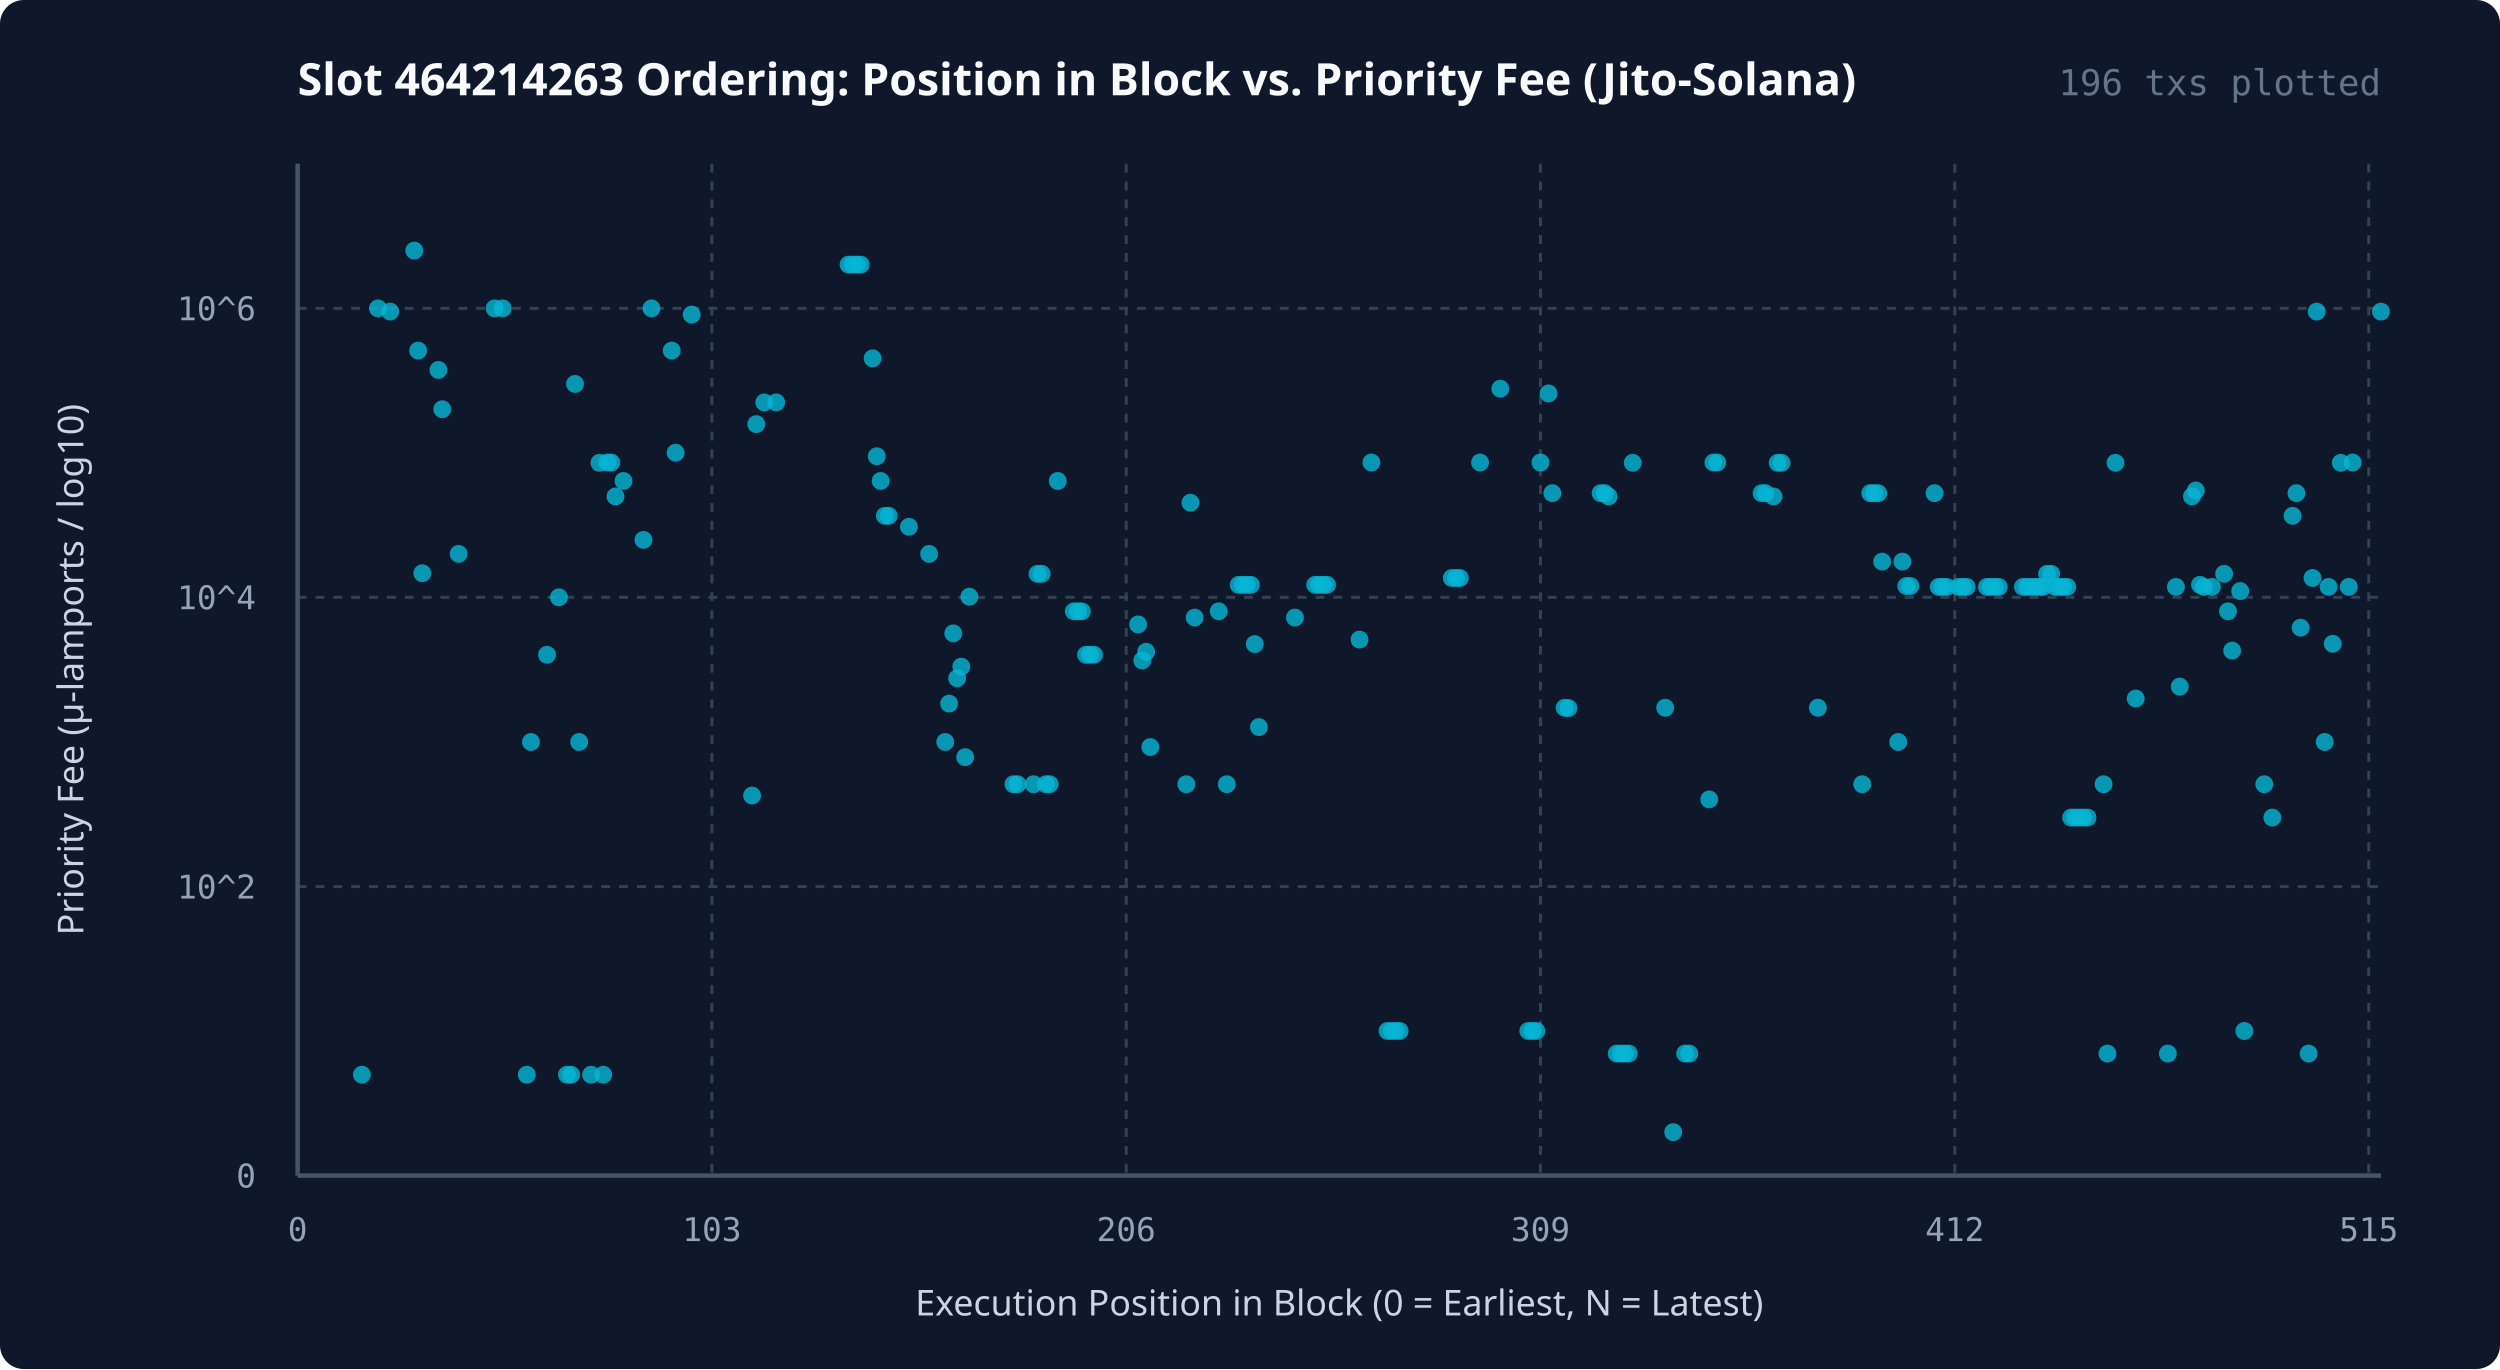
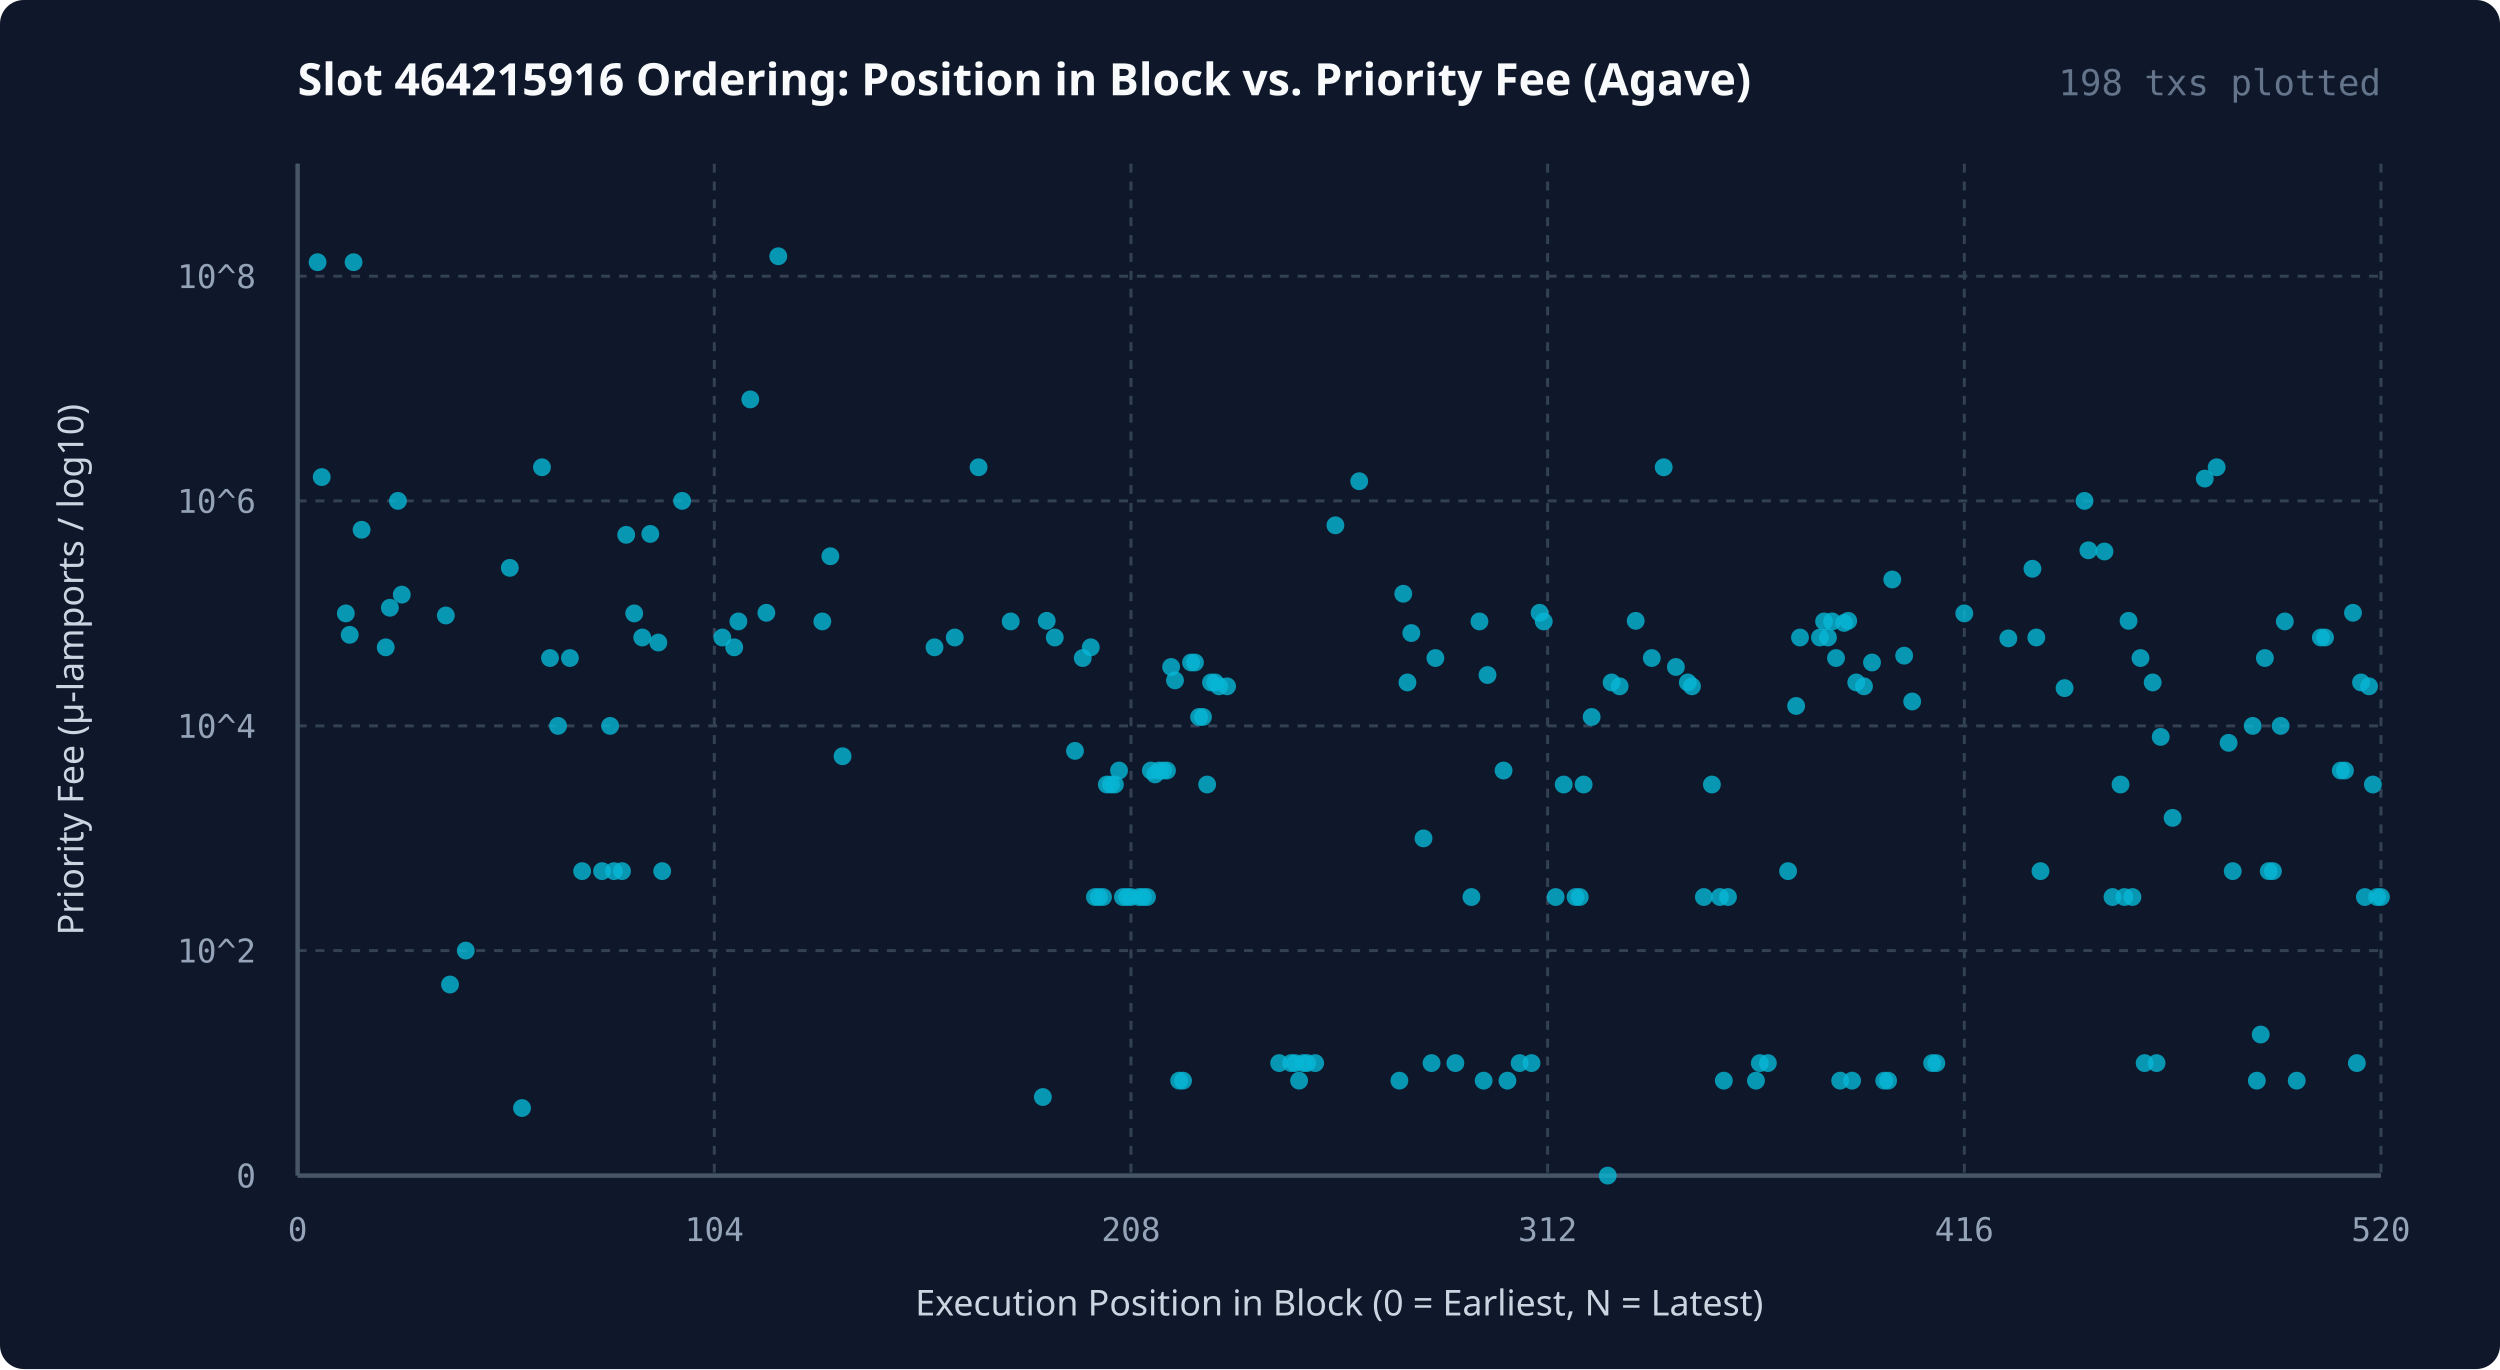
<svg xmlns="http://www.w3.org/2000/svg" viewBox="0 0 840 460" width="100%" height="100%">
  <rect width="840" height="460" fill="#0f172a" rx="8" />
  <text x="100" y="32" fill="#f8fafc" font-size="15" font-weight="600" font-family="system-ui, sans-serif">
-     Slot 464214263 Ordering: Position in Block vs. Priority Fee (Jito-Solana)
+     Slot 464215916 Ordering: Position in Block vs. Priority Fee (Agave)
  </text>
  <text x="800" y="32" fill="#64748b" font-size="12" font-family="monospace" text-anchor="end">
-     196 txs plotted
+     198 txs plotted
  </text>
  <line x1="100" y1="395.0" x2="800" y2="395.0" stroke="#334155" stroke-dasharray="3,3" />
  <text x="86" y="399.0" fill="#94a3b8" font-size="11" font-family="monospace" text-anchor="end">0</text>
-   <line x1="100" y1="297.9" x2="800" y2="297.9" stroke="#334155" stroke-dasharray="3,3" />
-   <text x="86" y="301.9" fill="#94a3b8" font-size="11" font-family="monospace" text-anchor="end">10^2</text>
-   <line x1="100" y1="200.7" x2="800" y2="200.7" stroke="#334155" stroke-dasharray="3,3" />
-   <text x="86" y="204.7" fill="#94a3b8" font-size="11" font-family="monospace" text-anchor="end">10^4</text>
-   <line x1="100" y1="103.6" x2="800" y2="103.6" stroke="#334155" stroke-dasharray="3,3" />
-   <text x="86" y="107.6" fill="#94a3b8" font-size="11" font-family="monospace" text-anchor="end">10^6</text>
+   <line x1="100" y1="319.4" x2="800" y2="319.4" stroke="#334155" stroke-dasharray="3,3" />
+   <text x="86" y="323.4" fill="#94a3b8" font-size="11" font-family="monospace" text-anchor="end">10^2</text>
+   <line x1="100" y1="243.9" x2="800" y2="243.9" stroke="#334155" stroke-dasharray="3,3" />
+   <text x="86" y="247.9" fill="#94a3b8" font-size="11" font-family="monospace" text-anchor="end">10^4</text>
+   <line x1="100" y1="168.3" x2="800" y2="168.3" stroke="#334155" stroke-dasharray="3,3" />
+   <text x="86" y="172.3" fill="#94a3b8" font-size="11" font-family="monospace" text-anchor="end">10^6</text>
+   <line x1="100" y1="92.8" x2="800" y2="92.8" stroke="#334155" stroke-dasharray="3,3" />
+   <text x="86" y="96.8" fill="#94a3b8" font-size="11" font-family="monospace" text-anchor="end">10^8</text>
  <line x1="100.0" y1="55" x2="100.0" y2="395" stroke="#334155" stroke-dasharray="3,3" />
  <text x="100.0" y="417" fill="#94a3b8" font-size="11" font-family="monospace" text-anchor="middle">0</text>
-   <line x1="239.2" y1="55" x2="239.2" y2="395" stroke="#334155" stroke-dasharray="3,3" />
-   <text x="239.2" y="417" fill="#94a3b8" font-size="11" font-family="monospace" text-anchor="middle">103</text>
-   <line x1="378.4" y1="55" x2="378.4" y2="395" stroke="#334155" stroke-dasharray="3,3" />
-   <text x="378.4" y="417" fill="#94a3b8" font-size="11" font-family="monospace" text-anchor="middle">206</text>
-   <line x1="517.6" y1="55" x2="517.6" y2="395" stroke="#334155" stroke-dasharray="3,3" />
-   <text x="517.6" y="417" fill="#94a3b8" font-size="11" font-family="monospace" text-anchor="middle">309</text>
-   <line x1="656.8" y1="55" x2="656.8" y2="395" stroke="#334155" stroke-dasharray="3,3" />
-   <text x="656.8" y="417" fill="#94a3b8" font-size="11" font-family="monospace" text-anchor="middle">412</text>
-   <line x1="795.9" y1="55" x2="795.9" y2="395" stroke="#334155" stroke-dasharray="3,3" />
-   <text x="795.9" y="417" fill="#94a3b8" font-size="11" font-family="monospace" text-anchor="middle">515</text>
+   <line x1="240.0" y1="55" x2="240.0" y2="395" stroke="#334155" stroke-dasharray="3,3" />
+   <text x="240.0" y="417" fill="#94a3b8" font-size="11" font-family="monospace" text-anchor="middle">104</text>
+   <line x1="380.0" y1="55" x2="380.0" y2="395" stroke="#334155" stroke-dasharray="3,3" />
+   <text x="380.0" y="417" fill="#94a3b8" font-size="11" font-family="monospace" text-anchor="middle">208</text>
+   <line x1="520.0" y1="55" x2="520.0" y2="395" stroke="#334155" stroke-dasharray="3,3" />
+   <text x="520.0" y="417" fill="#94a3b8" font-size="11" font-family="monospace" text-anchor="middle">312</text>
+   <line x1="660.0" y1="55" x2="660.0" y2="395" stroke="#334155" stroke-dasharray="3,3" />
+   <text x="660.0" y="417" fill="#94a3b8" font-size="11" font-family="monospace" text-anchor="middle">416</text>
+   <line x1="800.0" y1="55" x2="800.0" y2="395" stroke="#334155" stroke-dasharray="3,3" />
+   <text x="800.0" y="417" fill="#94a3b8" font-size="11" font-family="monospace" text-anchor="middle">520</text>
  <line x1="100" y1="55" x2="100" y2="395" stroke="#475569" stroke-width="1.5" />
  <line x1="100" y1="395" x2="800" y2="395" stroke="#475569" stroke-width="1.5" />
  <text x="450" y="442" fill="#cbd5e1" font-size="12" font-family="system-ui, sans-serif" text-anchor="middle">
    Execution Position in Block (0 = Earliest, N = Latest)
  </text>
  <text transform="rotate(-90)" x="-225" y="28" fill="#cbd5e1" font-size="12" font-family="system-ui, sans-serif" text-anchor="middle">
    Priority Fee (μ-lamports / log10)
  </text>
  <g id="points">
-     <circle cx="121.6" cy="361.1" r="3" fill="#06b6d4" opacity="0.8" />
-     <circle cx="127.0" cy="103.6" r="3" fill="#06b6d4" opacity="0.8" />
-     <circle cx="131.1" cy="104.7" r="3" fill="#06b6d4" opacity="0.8" />
-     <circle cx="139.2" cy="84.2" r="3" fill="#06b6d4" opacity="0.8" />
-     <circle cx="140.5" cy="117.8" r="3" fill="#06b6d4" opacity="0.8" />
-     <circle cx="141.9" cy="192.6" r="3" fill="#06b6d4" opacity="0.8" />
-     <circle cx="147.3" cy="124.3" r="3" fill="#06b6d4" opacity="0.8" />
-     <circle cx="148.6" cy="137.5" r="3" fill="#06b6d4" opacity="0.8" />
-     <circle cx="154.1" cy="186.1" r="3" fill="#06b6d4" opacity="0.8" />
-     <circle cx="166.2" cy="103.6" r="3" fill="#06b6d4" opacity="0.8" />
-     <circle cx="168.9" cy="103.6" r="3" fill="#06b6d4" opacity="0.8" />
-     <circle cx="177.0" cy="361.1" r="3" fill="#06b6d4" opacity="0.8" />
-     <circle cx="178.4" cy="249.3" r="3" fill="#06b6d4" opacity="0.8" />
-     <circle cx="183.8" cy="220.0" r="3" fill="#06b6d4" opacity="0.8" />
-     <circle cx="187.8" cy="200.7" r="3" fill="#06b6d4" opacity="0.8" />
-     <circle cx="190.5" cy="361.1" r="3" fill="#06b6d4" opacity="0.8" />
-     <circle cx="191.9" cy="361.1" r="3" fill="#06b6d4" opacity="0.8" />
-     <circle cx="193.2" cy="129.0" r="3" fill="#06b6d4" opacity="0.8" />
-     <circle cx="194.6" cy="249.3" r="3" fill="#06b6d4" opacity="0.8" />
-     <circle cx="198.6" cy="361.1" r="3" fill="#06b6d4" opacity="0.8" />
-     <circle cx="201.4" cy="155.5" r="3" fill="#06b6d4" opacity="0.8" />
-     <circle cx="202.7" cy="361.1" r="3" fill="#06b6d4" opacity="0.8" />
-     <circle cx="204.1" cy="155.4" r="3" fill="#06b6d4" opacity="0.8" />
-     <circle cx="205.4" cy="155.4" r="3" fill="#06b6d4" opacity="0.8" />
-     <circle cx="206.8" cy="166.8" r="3" fill="#06b6d4" opacity="0.8" />
-     <circle cx="209.5" cy="161.6" r="3" fill="#06b6d4" opacity="0.8" />
-     <circle cx="216.2" cy="181.4" r="3" fill="#06b6d4" opacity="0.8" />
-     <circle cx="218.9" cy="103.6" r="3" fill="#06b6d4" opacity="0.8" />
-     <circle cx="225.7" cy="117.8" r="3" fill="#06b6d4" opacity="0.8" />
-     <circle cx="227.0" cy="152.1" r="3" fill="#06b6d4" opacity="0.8" />
-     <circle cx="232.4" cy="105.7" r="3" fill="#06b6d4" opacity="0.8" />
-     <circle cx="252.7" cy="267.3" r="3" fill="#06b6d4" opacity="0.8" />
-     <circle cx="254.1" cy="142.5" r="3" fill="#06b6d4" opacity="0.8" />
-     <circle cx="256.8" cy="135.2" r="3" fill="#06b6d4" opacity="0.8" />
-     <circle cx="260.8" cy="135.2" r="3" fill="#06b6d4" opacity="0.8" />
-     <circle cx="285.1" cy="88.9" r="3" fill="#06b6d4" opacity="0.8" />
-     <circle cx="286.5" cy="88.9" r="3" fill="#06b6d4" opacity="0.8" />
-     <circle cx="287.8" cy="88.9" r="3" fill="#06b6d4" opacity="0.8" />
-     <circle cx="289.2" cy="88.9" r="3" fill="#06b6d4" opacity="0.8" />
-     <circle cx="293.2" cy="120.4" r="3" fill="#06b6d4" opacity="0.8" />
-     <circle cx="294.6" cy="153.3" r="3" fill="#06b6d4" opacity="0.8" />
-     <circle cx="295.9" cy="161.6" r="3" fill="#06b6d4" opacity="0.8" />
-     <circle cx="297.3" cy="173.3" r="3" fill="#06b6d4" opacity="0.8" />
-     <circle cx="298.6" cy="173.3" r="3" fill="#06b6d4" opacity="0.8" />
-     <circle cx="305.4" cy="177.0" r="3" fill="#06b6d4" opacity="0.8" />
-     <circle cx="312.2" cy="186.1" r="3" fill="#06b6d4" opacity="0.8" />
-     <circle cx="317.6" cy="249.3" r="3" fill="#06b6d4" opacity="0.8" />
-     <circle cx="318.9" cy="236.4" r="3" fill="#06b6d4" opacity="0.8" />
-     <circle cx="320.3" cy="212.8" r="3" fill="#06b6d4" opacity="0.8" />
-     <circle cx="321.6" cy="227.9" r="3" fill="#06b6d4" opacity="0.8" />
-     <circle cx="323.0" cy="224.0" r="3" fill="#06b6d4" opacity="0.8" />
-     <circle cx="324.3" cy="254.4" r="3" fill="#06b6d4" opacity="0.8" />
-     <circle cx="325.7" cy="200.5" r="3" fill="#06b6d4" opacity="0.8" />
-     <circle cx="340.5" cy="263.5" r="3" fill="#06b6d4" opacity="0.8" />
-     <circle cx="341.9" cy="263.5" r="3" fill="#06b6d4" opacity="0.8" />
-     <circle cx="347.3" cy="263.5" r="3" fill="#06b6d4" opacity="0.8" />
-     <circle cx="348.6" cy="192.8" r="3" fill="#06b6d4" opacity="0.8" />
-     <circle cx="350.0" cy="192.8" r="3" fill="#06b6d4" opacity="0.8" />
-     <circle cx="351.4" cy="263.5" r="3" fill="#06b6d4" opacity="0.8" />
-     <circle cx="352.7" cy="263.5" r="3" fill="#06b6d4" opacity="0.8" />
-     <circle cx="355.4" cy="161.6" r="3" fill="#06b6d4" opacity="0.8" />
-     <circle cx="360.8" cy="205.4" r="3" fill="#06b6d4" opacity="0.8" />
-     <circle cx="362.2" cy="205.4" r="3" fill="#06b6d4" opacity="0.8" />
-     <circle cx="363.5" cy="205.4" r="3" fill="#06b6d4" opacity="0.8" />
-     <circle cx="364.9" cy="220.0" r="3" fill="#06b6d4" opacity="0.8" />
-     <circle cx="366.2" cy="220.0" r="3" fill="#06b6d4" opacity="0.8" />
-     <circle cx="367.6" cy="220.0" r="3" fill="#06b6d4" opacity="0.8" />
-     <circle cx="382.4" cy="209.8" r="3" fill="#06b6d4" opacity="0.8" />
-     <circle cx="383.8" cy="221.9" r="3" fill="#06b6d4" opacity="0.8" />
-     <circle cx="385.1" cy="219.0" r="3" fill="#06b6d4" opacity="0.8" />
-     <circle cx="386.5" cy="251.0" r="3" fill="#06b6d4" opacity="0.8" />
-     <circle cx="398.6" cy="263.5" r="3" fill="#06b6d4" opacity="0.8" />
-     <circle cx="400.0" cy="168.9" r="3" fill="#06b6d4" opacity="0.8" />
-     <circle cx="401.4" cy="207.5" r="3" fill="#06b6d4" opacity="0.8" />
-     <circle cx="409.5" cy="205.4" r="3" fill="#06b6d4" opacity="0.8" />
-     <circle cx="412.2" cy="263.5" r="3" fill="#06b6d4" opacity="0.8" />
-     <circle cx="416.2" cy="196.5" r="3" fill="#06b6d4" opacity="0.8" />
-     <circle cx="417.6" cy="196.5" r="3" fill="#06b6d4" opacity="0.8" />
-     <circle cx="418.9" cy="196.5" r="3" fill="#06b6d4" opacity="0.8" />
-     <circle cx="420.3" cy="196.5" r="3" fill="#06b6d4" opacity="0.8" />
-     <circle cx="421.6" cy="216.4" r="3" fill="#06b6d4" opacity="0.8" />
-     <circle cx="423.0" cy="244.3" r="3" fill="#06b6d4" opacity="0.8" />
-     <circle cx="435.1" cy="207.5" r="3" fill="#06b6d4" opacity="0.8" />
-     <circle cx="441.9" cy="196.5" r="3" fill="#06b6d4" opacity="0.8" />
-     <circle cx="443.2" cy="196.5" r="3" fill="#06b6d4" opacity="0.8" />
-     <circle cx="444.6" cy="196.5" r="3" fill="#06b6d4" opacity="0.8" />
-     <circle cx="445.9" cy="196.5" r="3" fill="#06b6d4" opacity="0.8" />
-     <circle cx="456.8" cy="214.9" r="3" fill="#06b6d4" opacity="0.8" />
-     <circle cx="460.8" cy="155.4" r="3" fill="#06b6d4" opacity="0.8" />
-     <circle cx="466.2" cy="346.4" r="3" fill="#06b6d4" opacity="0.8" />
-     <circle cx="467.6" cy="346.4" r="3" fill="#06b6d4" opacity="0.8" />
-     <circle cx="468.9" cy="346.4" r="3" fill="#06b6d4" opacity="0.8" />
-     <circle cx="470.3" cy="346.4" r="3" fill="#06b6d4" opacity="0.8" />
-     <circle cx="487.8" cy="194.2" r="3" fill="#06b6d4" opacity="0.8" />
-     <circle cx="489.2" cy="194.2" r="3" fill="#06b6d4" opacity="0.8" />
-     <circle cx="490.5" cy="194.2" r="3" fill="#06b6d4" opacity="0.8" />
-     <circle cx="497.3" cy="155.4" r="3" fill="#06b6d4" opacity="0.8" />
-     <circle cx="504.1" cy="130.6" r="3" fill="#06b6d4" opacity="0.8" />
-     <circle cx="513.5" cy="346.4" r="3" fill="#06b6d4" opacity="0.8" />
-     <circle cx="514.9" cy="346.4" r="3" fill="#06b6d4" opacity="0.8" />
-     <circle cx="516.2" cy="346.4" r="3" fill="#06b6d4" opacity="0.8" />
-     <circle cx="517.6" cy="155.4" r="3" fill="#06b6d4" opacity="0.8" />
-     <circle cx="520.3" cy="132.2" r="3" fill="#06b6d4" opacity="0.8" />
-     <circle cx="521.6" cy="165.7" r="3" fill="#06b6d4" opacity="0.8" />
-     <circle cx="525.7" cy="237.8" r="3" fill="#06b6d4" opacity="0.8" />
-     <circle cx="527.0" cy="237.9" r="3" fill="#06b6d4" opacity="0.8" />
-     <circle cx="537.8" cy="165.7" r="3" fill="#06b6d4" opacity="0.8" />
-     <circle cx="539.2" cy="165.7" r="3" fill="#06b6d4" opacity="0.8" />
-     <circle cx="540.5" cy="166.8" r="3" fill="#06b6d4" opacity="0.8" />
-     <circle cx="543.2" cy="354.0" r="3" fill="#06b6d4" opacity="0.8" />
-     <circle cx="544.6" cy="354.0" r="3" fill="#06b6d4" opacity="0.8" />
-     <circle cx="545.9" cy="354.0" r="3" fill="#06b6d4" opacity="0.8" />
-     <circle cx="547.3" cy="354.0" r="3" fill="#06b6d4" opacity="0.8" />
-     <circle cx="548.6" cy="155.5" r="3" fill="#06b6d4" opacity="0.8" />
-     <circle cx="559.5" cy="237.8" r="3" fill="#06b6d4" opacity="0.8" />
-     <circle cx="562.2" cy="380.4" r="3" fill="#06b6d4" opacity="0.8" />
-     <circle cx="566.2" cy="354.0" r="3" fill="#06b6d4" opacity="0.8" />
-     <circle cx="567.6" cy="354.0" r="3" fill="#06b6d4" opacity="0.8" />
-     <circle cx="574.3" cy="268.6" r="3" fill="#06b6d4" opacity="0.8" />
-     <circle cx="575.7" cy="155.4" r="3" fill="#06b6d4" opacity="0.8" />
-     <circle cx="577.0" cy="155.4" r="3" fill="#06b6d4" opacity="0.8" />
-     <circle cx="591.9" cy="165.7" r="3" fill="#06b6d4" opacity="0.8" />
-     <circle cx="593.2" cy="165.7" r="3" fill="#06b6d4" opacity="0.8" />
-     <circle cx="595.9" cy="166.8" r="3" fill="#06b6d4" opacity="0.8" />
-     <circle cx="597.3" cy="155.5" r="3" fill="#06b6d4" opacity="0.8" />
-     <circle cx="598.6" cy="155.5" r="3" fill="#06b6d4" opacity="0.8" />
-     <circle cx="610.8" cy="237.8" r="3" fill="#06b6d4" opacity="0.8" />
-     <circle cx="625.7" cy="263.5" r="3" fill="#06b6d4" opacity="0.8" />
-     <circle cx="628.4" cy="165.7" r="3" fill="#06b6d4" opacity="0.8" />
-     <circle cx="629.7" cy="165.7" r="3" fill="#06b6d4" opacity="0.8" />
-     <circle cx="631.1" cy="165.7" r="3" fill="#06b6d4" opacity="0.8" />
-     <circle cx="632.4" cy="188.7" r="3" fill="#06b6d4" opacity="0.8" />
-     <circle cx="637.8" cy="249.3" r="3" fill="#06b6d4" opacity="0.8" />
-     <circle cx="639.2" cy="188.7" r="3" fill="#06b6d4" opacity="0.8" />
-     <circle cx="640.5" cy="196.9" r="3" fill="#06b6d4" opacity="0.8" />
-     <circle cx="641.9" cy="196.9" r="3" fill="#06b6d4" opacity="0.8" />
-     <circle cx="650.0" cy="165.7" r="3" fill="#06b6d4" opacity="0.8" />
-     <circle cx="651.4" cy="197.2" r="3" fill="#06b6d4" opacity="0.8" />
-     <circle cx="652.7" cy="197.2" r="3" fill="#06b6d4" opacity="0.8" />
-     <circle cx="654.1" cy="197.2" r="3" fill="#06b6d4" opacity="0.8" />
-     <circle cx="658.1" cy="197.2" r="3" fill="#06b6d4" opacity="0.8" />
-     <circle cx="659.5" cy="197.2" r="3" fill="#06b6d4" opacity="0.8" />
-     <circle cx="660.8" cy="197.2" r="3" fill="#06b6d4" opacity="0.8" />
-     <circle cx="667.6" cy="197.2" r="3" fill="#06b6d4" opacity="0.8" />
-     <circle cx="668.9" cy="197.2" r="3" fill="#06b6d4" opacity="0.8" />
-     <circle cx="670.3" cy="197.2" r="3" fill="#06b6d4" opacity="0.8" />
-     <circle cx="671.6" cy="197.2" r="3" fill="#06b6d4" opacity="0.8" />
-     <circle cx="679.7" cy="197.2" r="3" fill="#06b6d4" opacity="0.8" />
-     <circle cx="681.1" cy="197.2" r="3" fill="#06b6d4" opacity="0.8" />
-     <circle cx="682.4" cy="197.2" r="3" fill="#06b6d4" opacity="0.8" />
-     <circle cx="683.8" cy="197.2" r="3" fill="#06b6d4" opacity="0.8" />
-     <circle cx="685.1" cy="197.2" r="3" fill="#06b6d4" opacity="0.8" />
-     <circle cx="686.5" cy="197.2" r="3" fill="#06b6d4" opacity="0.8" />
-     <circle cx="687.8" cy="192.8" r="3" fill="#06b6d4" opacity="0.8" />
-     <circle cx="689.2" cy="192.8" r="3" fill="#06b6d4" opacity="0.8" />
-     <circle cx="690.5" cy="197.2" r="3" fill="#06b6d4" opacity="0.8" />
-     <circle cx="691.9" cy="197.2" r="3" fill="#06b6d4" opacity="0.8" />
-     <circle cx="693.2" cy="197.2" r="3" fill="#06b6d4" opacity="0.8" />
-     <circle cx="694.6" cy="197.2" r="3" fill="#06b6d4" opacity="0.8" />
-     <circle cx="695.9" cy="274.7" r="3" fill="#06b6d4" opacity="0.8" />
-     <circle cx="697.3" cy="274.7" r="3" fill="#06b6d4" opacity="0.8" />
-     <circle cx="698.6" cy="274.7" r="3" fill="#06b6d4" opacity="0.8" />
-     <circle cx="700.0" cy="274.7" r="3" fill="#06b6d4" opacity="0.8" />
-     <circle cx="701.4" cy="274.7" r="3" fill="#06b6d4" opacity="0.8" />
-     <circle cx="706.8" cy="263.5" r="3" fill="#06b6d4" opacity="0.8" />
-     <circle cx="708.1" cy="354.0" r="3" fill="#06b6d4" opacity="0.8" />
-     <circle cx="710.8" cy="155.5" r="3" fill="#06b6d4" opacity="0.8" />
-     <circle cx="717.6" cy="234.7" r="3" fill="#06b6d4" opacity="0.8" />
-     <circle cx="728.4" cy="354.0" r="3" fill="#06b6d4" opacity="0.8" />
-     <circle cx="731.1" cy="197.2" r="3" fill="#06b6d4" opacity="0.8" />
-     <circle cx="732.4" cy="230.7" r="3" fill="#06b6d4" opacity="0.8" />
-     <circle cx="736.5" cy="166.8" r="3" fill="#06b6d4" opacity="0.8" />
-     <circle cx="737.8" cy="164.8" r="3" fill="#06b6d4" opacity="0.8" />
-     <circle cx="739.2" cy="196.5" r="3" fill="#06b6d4" opacity="0.8" />
-     <circle cx="740.5" cy="197.2" r="3" fill="#06b6d4" opacity="0.8" />
-     <circle cx="743.2" cy="197.2" r="3" fill="#06b6d4" opacity="0.8" />
-     <circle cx="747.3" cy="192.8" r="3" fill="#06b6d4" opacity="0.8" />
-     <circle cx="748.6" cy="205.4" r="3" fill="#06b6d4" opacity="0.8" />
-     <circle cx="750.0" cy="218.6" r="3" fill="#06b6d4" opacity="0.8" />
-     <circle cx="752.7" cy="198.6" r="3" fill="#06b6d4" opacity="0.8" />
-     <circle cx="754.1" cy="346.4" r="3" fill="#06b6d4" opacity="0.8" />
-     <circle cx="760.8" cy="263.5" r="3" fill="#06b6d4" opacity="0.8" />
-     <circle cx="763.5" cy="274.7" r="3" fill="#06b6d4" opacity="0.8" />
-     <circle cx="770.3" cy="173.3" r="3" fill="#06b6d4" opacity="0.8" />
-     <circle cx="771.6" cy="165.7" r="3" fill="#06b6d4" opacity="0.8" />
-     <circle cx="773.0" cy="210.9" r="3" fill="#06b6d4" opacity="0.8" />
-     <circle cx="775.7" cy="354.0" r="3" fill="#06b6d4" opacity="0.8" />
-     <circle cx="777.0" cy="194.2" r="3" fill="#06b6d4" opacity="0.8" />
-     <circle cx="778.4" cy="104.7" r="3" fill="#06b6d4" opacity="0.8" />
-     <circle cx="781.1" cy="249.3" r="3" fill="#06b6d4" opacity="0.8" />
-     <circle cx="782.4" cy="197.2" r="3" fill="#06b6d4" opacity="0.8" />
-     <circle cx="783.8" cy="216.3" r="3" fill="#06b6d4" opacity="0.8" />
-     <circle cx="786.5" cy="155.5" r="3" fill="#06b6d4" opacity="0.8" />
-     <circle cx="789.2" cy="197.2" r="3" fill="#06b6d4" opacity="0.8" />
-     <circle cx="790.5" cy="155.4" r="3" fill="#06b6d4" opacity="0.8" />
-     <circle cx="800.0" cy="104.7" r="3" fill="#06b6d4" opacity="0.8" />
+     <circle cx="106.7" cy="88.1" r="3" fill="#06b6d4" opacity="0.8" />
+     <circle cx="108.1" cy="160.3" r="3" fill="#06b6d4" opacity="0.8" />
+     <circle cx="116.2" cy="206.1" r="3" fill="#06b6d4" opacity="0.8" />
+     <circle cx="117.5" cy="213.3" r="3" fill="#06b6d4" opacity="0.8" />
+     <circle cx="118.8" cy="88.1" r="3" fill="#06b6d4" opacity="0.8" />
+     <circle cx="121.5" cy="178.0" r="3" fill="#06b6d4" opacity="0.8" />
+     <circle cx="129.6" cy="217.5" r="3" fill="#06b6d4" opacity="0.8" />
+     <circle cx="131.0" cy="204.2" r="3" fill="#06b6d4" opacity="0.8" />
+     <circle cx="133.7" cy="168.3" r="3" fill="#06b6d4" opacity="0.8" />
+     <circle cx="135.0" cy="199.8" r="3" fill="#06b6d4" opacity="0.8" />
+     <circle cx="149.8" cy="206.8" r="3" fill="#06b6d4" opacity="0.8" />
+     <circle cx="151.2" cy="330.8" r="3" fill="#06b6d4" opacity="0.8" />
+     <circle cx="156.5" cy="319.4" r="3" fill="#06b6d4" opacity="0.8" />
+     <circle cx="171.3" cy="190.8" r="3" fill="#06b6d4" opacity="0.8" />
+     <circle cx="175.4" cy="372.3" r="3" fill="#06b6d4" opacity="0.8" />
+     <circle cx="182.1" cy="157.0" r="3" fill="#06b6d4" opacity="0.8" />
+     <circle cx="184.8" cy="221.1" r="3" fill="#06b6d4" opacity="0.8" />
+     <circle cx="187.5" cy="243.9" r="3" fill="#06b6d4" opacity="0.8" />
+     <circle cx="191.5" cy="221.1" r="3" fill="#06b6d4" opacity="0.8" />
+     <circle cx="195.6" cy="292.7" r="3" fill="#06b6d4" opacity="0.8" />
+     <circle cx="202.3" cy="292.7" r="3" fill="#06b6d4" opacity="0.8" />
+     <circle cx="205.0" cy="243.9" r="3" fill="#06b6d4" opacity="0.8" />
+     <circle cx="206.3" cy="292.7" r="3" fill="#06b6d4" opacity="0.8" />
+     <circle cx="209.0" cy="292.7" r="3" fill="#06b6d4" opacity="0.8" />
+     <circle cx="210.4" cy="179.7" r="3" fill="#06b6d4" opacity="0.8" />
+     <circle cx="213.1" cy="206.1" r="3" fill="#06b6d4" opacity="0.8" />
+     <circle cx="215.8" cy="214.2" r="3" fill="#06b6d4" opacity="0.8" />
+     <circle cx="218.5" cy="179.4" r="3" fill="#06b6d4" opacity="0.8" />
+     <circle cx="221.2" cy="215.9" r="3" fill="#06b6d4" opacity="0.8" />
+     <circle cx="222.5" cy="292.7" r="3" fill="#06b6d4" opacity="0.8" />
+     <circle cx="229.2" cy="168.3" r="3" fill="#06b6d4" opacity="0.8" />
+     <circle cx="242.7" cy="214.2" r="3" fill="#06b6d4" opacity="0.8" />
+     <circle cx="246.7" cy="217.5" r="3" fill="#06b6d4" opacity="0.8" />
+     <circle cx="248.1" cy="208.8" r="3" fill="#06b6d4" opacity="0.8" />
+     <circle cx="252.1" cy="134.2" r="3" fill="#06b6d4" opacity="0.8" />
+     <circle cx="257.5" cy="205.9" r="3" fill="#06b6d4" opacity="0.8" />
+     <circle cx="261.5" cy="86.1" r="3" fill="#06b6d4" opacity="0.8" />
+     <circle cx="276.3" cy="208.8" r="3" fill="#06b6d4" opacity="0.8" />
+     <circle cx="279.0" cy="186.9" r="3" fill="#06b6d4" opacity="0.8" />
+     <circle cx="283.1" cy="254.1" r="3" fill="#06b6d4" opacity="0.8" />
+     <circle cx="314.0" cy="217.5" r="3" fill="#06b6d4" opacity="0.8" />
+     <circle cx="320.8" cy="214.2" r="3" fill="#06b6d4" opacity="0.8" />
+     <circle cx="328.8" cy="157.0" r="3" fill="#06b6d4" opacity="0.8" />
+     <circle cx="339.6" cy="208.8" r="3" fill="#06b6d4" opacity="0.8" />
+     <circle cx="350.4" cy="368.6" r="3" fill="#06b6d4" opacity="0.8" />
+     <circle cx="351.7" cy="208.6" r="3" fill="#06b6d4" opacity="0.8" />
+     <circle cx="354.4" cy="214.2" r="3" fill="#06b6d4" opacity="0.8" />
+     <circle cx="361.2" cy="252.3" r="3" fill="#06b6d4" opacity="0.8" />
+     <circle cx="363.8" cy="221.1" r="3" fill="#06b6d4" opacity="0.8" />
+     <circle cx="366.5" cy="217.5" r="3" fill="#06b6d4" opacity="0.8" />
+     <circle cx="367.9" cy="301.4" r="3" fill="#06b6d4" opacity="0.8" />
+     <circle cx="369.2" cy="301.4" r="3" fill="#06b6d4" opacity="0.8" />
+     <circle cx="370.6" cy="301.4" r="3" fill="#06b6d4" opacity="0.8" />
+     <circle cx="371.9" cy="263.6" r="3" fill="#06b6d4" opacity="0.8" />
+     <circle cx="373.3" cy="263.6" r="3" fill="#06b6d4" opacity="0.8" />
+     <circle cx="374.6" cy="263.6" r="3" fill="#06b6d4" opacity="0.8" />
+     <circle cx="376.0" cy="258.9" r="3" fill="#06b6d4" opacity="0.8" />
+     <circle cx="377.3" cy="301.4" r="3" fill="#06b6d4" opacity="0.8" />
+     <circle cx="378.7" cy="301.4" r="3" fill="#06b6d4" opacity="0.8" />
+     <circle cx="380.0" cy="301.4" r="3" fill="#06b6d4" opacity="0.8" />
+     <circle cx="382.7" cy="301.4" r="3" fill="#06b6d4" opacity="0.8" />
+     <circle cx="384.0" cy="301.4" r="3" fill="#06b6d4" opacity="0.8" />
+     <circle cx="385.4" cy="301.4" r="3" fill="#06b6d4" opacity="0.8" />
+     <circle cx="386.7" cy="258.9" r="3" fill="#06b6d4" opacity="0.8" />
+     <circle cx="388.1" cy="260.2" r="3" fill="#06b6d4" opacity="0.8" />
+     <circle cx="389.4" cy="258.9" r="3" fill="#06b6d4" opacity="0.8" />
+     <circle cx="390.8" cy="258.9" r="3" fill="#06b6d4" opacity="0.8" />
+     <circle cx="392.1" cy="258.9" r="3" fill="#06b6d4" opacity="0.8" />
+     <circle cx="393.5" cy="224.1" r="3" fill="#06b6d4" opacity="0.8" />
+     <circle cx="394.8" cy="228.6" r="3" fill="#06b6d4" opacity="0.8" />
+     <circle cx="396.2" cy="363.1" r="3" fill="#06b6d4" opacity="0.8" />
+     <circle cx="397.5" cy="363.1" r="3" fill="#06b6d4" opacity="0.8" />
+     <circle cx="400.2" cy="222.6" r="3" fill="#06b6d4" opacity="0.8" />
+     <circle cx="401.5" cy="222.6" r="3" fill="#06b6d4" opacity="0.8" />
+     <circle cx="402.9" cy="240.9" r="3" fill="#06b6d4" opacity="0.8" />
+     <circle cx="404.2" cy="240.9" r="3" fill="#06b6d4" opacity="0.8" />
+     <circle cx="405.6" cy="263.6" r="3" fill="#06b6d4" opacity="0.8" />
+     <circle cx="406.9" cy="229.3" r="3" fill="#06b6d4" opacity="0.8" />
+     <circle cx="408.3" cy="229.3" r="3" fill="#06b6d4" opacity="0.8" />
+     <circle cx="409.6" cy="230.6" r="3" fill="#06b6d4" opacity="0.8" />
+     <circle cx="412.3" cy="230.6" r="3" fill="#06b6d4" opacity="0.8" />
+     <circle cx="429.8" cy="357.2" r="3" fill="#06b6d4" opacity="0.8" />
+     <circle cx="433.8" cy="357.2" r="3" fill="#06b6d4" opacity="0.8" />
+     <circle cx="435.2" cy="357.2" r="3" fill="#06b6d4" opacity="0.8" />
+     <circle cx="436.5" cy="363.1" r="3" fill="#06b6d4" opacity="0.8" />
+     <circle cx="437.9" cy="357.2" r="3" fill="#06b6d4" opacity="0.8" />
+     <circle cx="439.2" cy="357.2" r="3" fill="#06b6d4" opacity="0.8" />
+     <circle cx="441.9" cy="357.2" r="3" fill="#06b6d4" opacity="0.8" />
+     <circle cx="448.7" cy="176.5" r="3" fill="#06b6d4" opacity="0.8" />
+     <circle cx="456.7" cy="161.7" r="3" fill="#06b6d4" opacity="0.8" />
+     <circle cx="470.2" cy="363.1" r="3" fill="#06b6d4" opacity="0.8" />
+     <circle cx="471.5" cy="199.5" r="3" fill="#06b6d4" opacity="0.8" />
+     <circle cx="472.9" cy="229.3" r="3" fill="#06b6d4" opacity="0.8" />
+     <circle cx="474.2" cy="212.7" r="3" fill="#06b6d4" opacity="0.8" />
+     <circle cx="478.3" cy="281.7" r="3" fill="#06b6d4" opacity="0.8" />
+     <circle cx="481.0" cy="357.2" r="3" fill="#06b6d4" opacity="0.8" />
+     <circle cx="482.3" cy="221.1" r="3" fill="#06b6d4" opacity="0.8" />
+     <circle cx="489.0" cy="357.2" r="3" fill="#06b6d4" opacity="0.8" />
+     <circle cx="494.4" cy="301.4" r="3" fill="#06b6d4" opacity="0.8" />
+     <circle cx="497.1" cy="208.8" r="3" fill="#06b6d4" opacity="0.8" />
+     <circle cx="498.5" cy="363.1" r="3" fill="#06b6d4" opacity="0.8" />
+     <circle cx="499.8" cy="226.8" r="3" fill="#06b6d4" opacity="0.8" />
+     <circle cx="505.2" cy="258.9" r="3" fill="#06b6d4" opacity="0.8" />
+     <circle cx="506.5" cy="363.1" r="3" fill="#06b6d4" opacity="0.8" />
+     <circle cx="510.6" cy="357.2" r="3" fill="#06b6d4" opacity="0.8" />
+     <circle cx="514.6" cy="357.2" r="3" fill="#06b6d4" opacity="0.8" />
+     <circle cx="517.3" cy="205.9" r="3" fill="#06b6d4" opacity="0.8" />
+     <circle cx="518.7" cy="208.8" r="3" fill="#06b6d4" opacity="0.8" />
+     <circle cx="522.7" cy="301.4" r="3" fill="#06b6d4" opacity="0.8" />
+     <circle cx="525.4" cy="263.6" r="3" fill="#06b6d4" opacity="0.8" />
+     <circle cx="529.4" cy="301.4" r="3" fill="#06b6d4" opacity="0.8" />
+     <circle cx="530.8" cy="301.4" r="3" fill="#06b6d4" opacity="0.8" />
+     <circle cx="532.1" cy="263.6" r="3" fill="#06b6d4" opacity="0.8" />
+     <circle cx="534.8" cy="240.9" r="3" fill="#06b6d4" opacity="0.8" />
+     <circle cx="540.2" cy="395.0" r="3" fill="#06b6d4" opacity="0.8" />
+     <circle cx="541.5" cy="229.3" r="3" fill="#06b6d4" opacity="0.8" />
+     <circle cx="544.2" cy="230.6" r="3" fill="#06b6d4" opacity="0.8" />
+     <circle cx="549.6" cy="208.6" r="3" fill="#06b6d4" opacity="0.8" />
+     <circle cx="555.0" cy="221.1" r="3" fill="#06b6d4" opacity="0.8" />
+     <circle cx="559.0" cy="157.0" r="3" fill="#06b6d4" opacity="0.8" />
+     <circle cx="563.1" cy="224.1" r="3" fill="#06b6d4" opacity="0.8" />
+     <circle cx="567.1" cy="229.3" r="3" fill="#06b6d4" opacity="0.8" />
+     <circle cx="568.5" cy="230.6" r="3" fill="#06b6d4" opacity="0.8" />
+     <circle cx="572.5" cy="301.4" r="3" fill="#06b6d4" opacity="0.8" />
+     <circle cx="575.2" cy="263.6" r="3" fill="#06b6d4" opacity="0.8" />
+     <circle cx="577.9" cy="301.4" r="3" fill="#06b6d4" opacity="0.8" />
+     <circle cx="579.2" cy="363.1" r="3" fill="#06b6d4" opacity="0.8" />
+     <circle cx="580.6" cy="301.4" r="3" fill="#06b6d4" opacity="0.8" />
+     <circle cx="590.0" cy="363.1" r="3" fill="#06b6d4" opacity="0.8" />
+     <circle cx="591.3" cy="357.2" r="3" fill="#06b6d4" opacity="0.8" />
+     <circle cx="594.0" cy="357.2" r="3" fill="#06b6d4" opacity="0.8" />
+     <circle cx="600.8" cy="292.7" r="3" fill="#06b6d4" opacity="0.8" />
+     <circle cx="603.5" cy="237.2" r="3" fill="#06b6d4" opacity="0.8" />
+     <circle cx="604.8" cy="214.2" r="3" fill="#06b6d4" opacity="0.8" />
+     <circle cx="611.5" cy="214.2" r="3" fill="#06b6d4" opacity="0.8" />
+     <circle cx="612.9" cy="208.8" r="3" fill="#06b6d4" opacity="0.8" />
+     <circle cx="614.2" cy="214.2" r="3" fill="#06b6d4" opacity="0.8" />
+     <circle cx="615.6" cy="208.8" r="3" fill="#06b6d4" opacity="0.8" />
+     <circle cx="616.9" cy="221.1" r="3" fill="#06b6d4" opacity="0.8" />
+     <circle cx="618.3" cy="363.1" r="3" fill="#06b6d4" opacity="0.8" />
+     <circle cx="619.6" cy="209.3" r="3" fill="#06b6d4" opacity="0.8" />
+     <circle cx="621.0" cy="208.6" r="3" fill="#06b6d4" opacity="0.8" />
+     <circle cx="622.3" cy="363.1" r="3" fill="#06b6d4" opacity="0.8" />
+     <circle cx="623.7" cy="229.3" r="3" fill="#06b6d4" opacity="0.8" />
+     <circle cx="626.3" cy="230.6" r="3" fill="#06b6d4" opacity="0.8" />
+     <circle cx="629.0" cy="222.6" r="3" fill="#06b6d4" opacity="0.8" />
+     <circle cx="633.1" cy="363.1" r="3" fill="#06b6d4" opacity="0.8" />
+     <circle cx="634.4" cy="363.1" r="3" fill="#06b6d4" opacity="0.8" />
+     <circle cx="635.8" cy="194.7" r="3" fill="#06b6d4" opacity="0.8" />
+     <circle cx="639.8" cy="220.3" r="3" fill="#06b6d4" opacity="0.8" />
+     <circle cx="642.5" cy="235.7" r="3" fill="#06b6d4" opacity="0.8" />
+     <circle cx="649.2" cy="357.2" r="3" fill="#06b6d4" opacity="0.8" />
+     <circle cx="650.6" cy="357.2" r="3" fill="#06b6d4" opacity="0.8" />
+     <circle cx="660.0" cy="206.1" r="3" fill="#06b6d4" opacity="0.8" />
+     <circle cx="674.8" cy="214.5" r="3" fill="#06b6d4" opacity="0.8" />
+     <circle cx="682.9" cy="191.1" r="3" fill="#06b6d4" opacity="0.8" />
+     <circle cx="684.2" cy="214.2" r="3" fill="#06b6d4" opacity="0.8" />
+     <circle cx="685.6" cy="292.7" r="3" fill="#06b6d4" opacity="0.8" />
+     <circle cx="693.7" cy="231.2" r="3" fill="#06b6d4" opacity="0.8" />
+     <circle cx="700.4" cy="168.3" r="3" fill="#06b6d4" opacity="0.8" />
+     <circle cx="701.7" cy="184.9" r="3" fill="#06b6d4" opacity="0.8" />
+     <circle cx="707.1" cy="185.3" r="3" fill="#06b6d4" opacity="0.8" />
+     <circle cx="709.8" cy="301.4" r="3" fill="#06b6d4" opacity="0.8" />
+     <circle cx="712.5" cy="263.6" r="3" fill="#06b6d4" opacity="0.8" />
+     <circle cx="713.8" cy="301.4" r="3" fill="#06b6d4" opacity="0.8" />
+     <circle cx="715.2" cy="208.6" r="3" fill="#06b6d4" opacity="0.8" />
+     <circle cx="716.5" cy="301.4" r="3" fill="#06b6d4" opacity="0.8" />
+     <circle cx="719.2" cy="221.1" r="3" fill="#06b6d4" opacity="0.8" />
+     <circle cx="720.6" cy="357.2" r="3" fill="#06b6d4" opacity="0.8" />
+     <circle cx="723.3" cy="229.3" r="3" fill="#06b6d4" opacity="0.8" />
+     <circle cx="724.6" cy="357.2" r="3" fill="#06b6d4" opacity="0.8" />
+     <circle cx="726.0" cy="247.6" r="3" fill="#06b6d4" opacity="0.8" />
+     <circle cx="730.0" cy="274.8" r="3" fill="#06b6d4" opacity="0.8" />
+     <circle cx="740.8" cy="160.8" r="3" fill="#06b6d4" opacity="0.8" />
+     <circle cx="744.8" cy="157.0" r="3" fill="#06b6d4" opacity="0.8" />
+     <circle cx="748.8" cy="249.6" r="3" fill="#06b6d4" opacity="0.8" />
+     <circle cx="750.2" cy="292.7" r="3" fill="#06b6d4" opacity="0.8" />
+     <circle cx="756.9" cy="243.9" r="3" fill="#06b6d4" opacity="0.8" />
+     <circle cx="758.3" cy="363.1" r="3" fill="#06b6d4" opacity="0.8" />
+     <circle cx="759.6" cy="347.6" r="3" fill="#06b6d4" opacity="0.8" />
+     <circle cx="761.0" cy="221.1" r="3" fill="#06b6d4" opacity="0.8" />
+     <circle cx="762.3" cy="292.7" r="3" fill="#06b6d4" opacity="0.8" />
+     <circle cx="763.7" cy="292.7" r="3" fill="#06b6d4" opacity="0.8" />
+     <circle cx="766.3" cy="243.9" r="3" fill="#06b6d4" opacity="0.8" />
+     <circle cx="767.7" cy="208.8" r="3" fill="#06b6d4" opacity="0.8" />
+     <circle cx="771.7" cy="363.1" r="3" fill="#06b6d4" opacity="0.8" />
+     <circle cx="779.8" cy="214.2" r="3" fill="#06b6d4" opacity="0.8" />
+     <circle cx="781.2" cy="214.2" r="3" fill="#06b6d4" opacity="0.8" />
+     <circle cx="786.5" cy="258.9" r="3" fill="#06b6d4" opacity="0.8" />
+     <circle cx="787.9" cy="258.9" r="3" fill="#06b6d4" opacity="0.8" />
+     <circle cx="790.6" cy="205.9" r="3" fill="#06b6d4" opacity="0.8" />
+     <circle cx="791.9" cy="357.2" r="3" fill="#06b6d4" opacity="0.8" />
+     <circle cx="793.3" cy="229.3" r="3" fill="#06b6d4" opacity="0.8" />
+     <circle cx="794.6" cy="301.4" r="3" fill="#06b6d4" opacity="0.8" />
+     <circle cx="796.0" cy="230.6" r="3" fill="#06b6d4" opacity="0.8" />
+     <circle cx="797.3" cy="263.6" r="3" fill="#06b6d4" opacity="0.8" />
+     <circle cx="798.7" cy="301.4" r="3" fill="#06b6d4" opacity="0.8" />
+     <circle cx="800.0" cy="301.4" r="3" fill="#06b6d4" opacity="0.8" />
  </g>
</svg>
